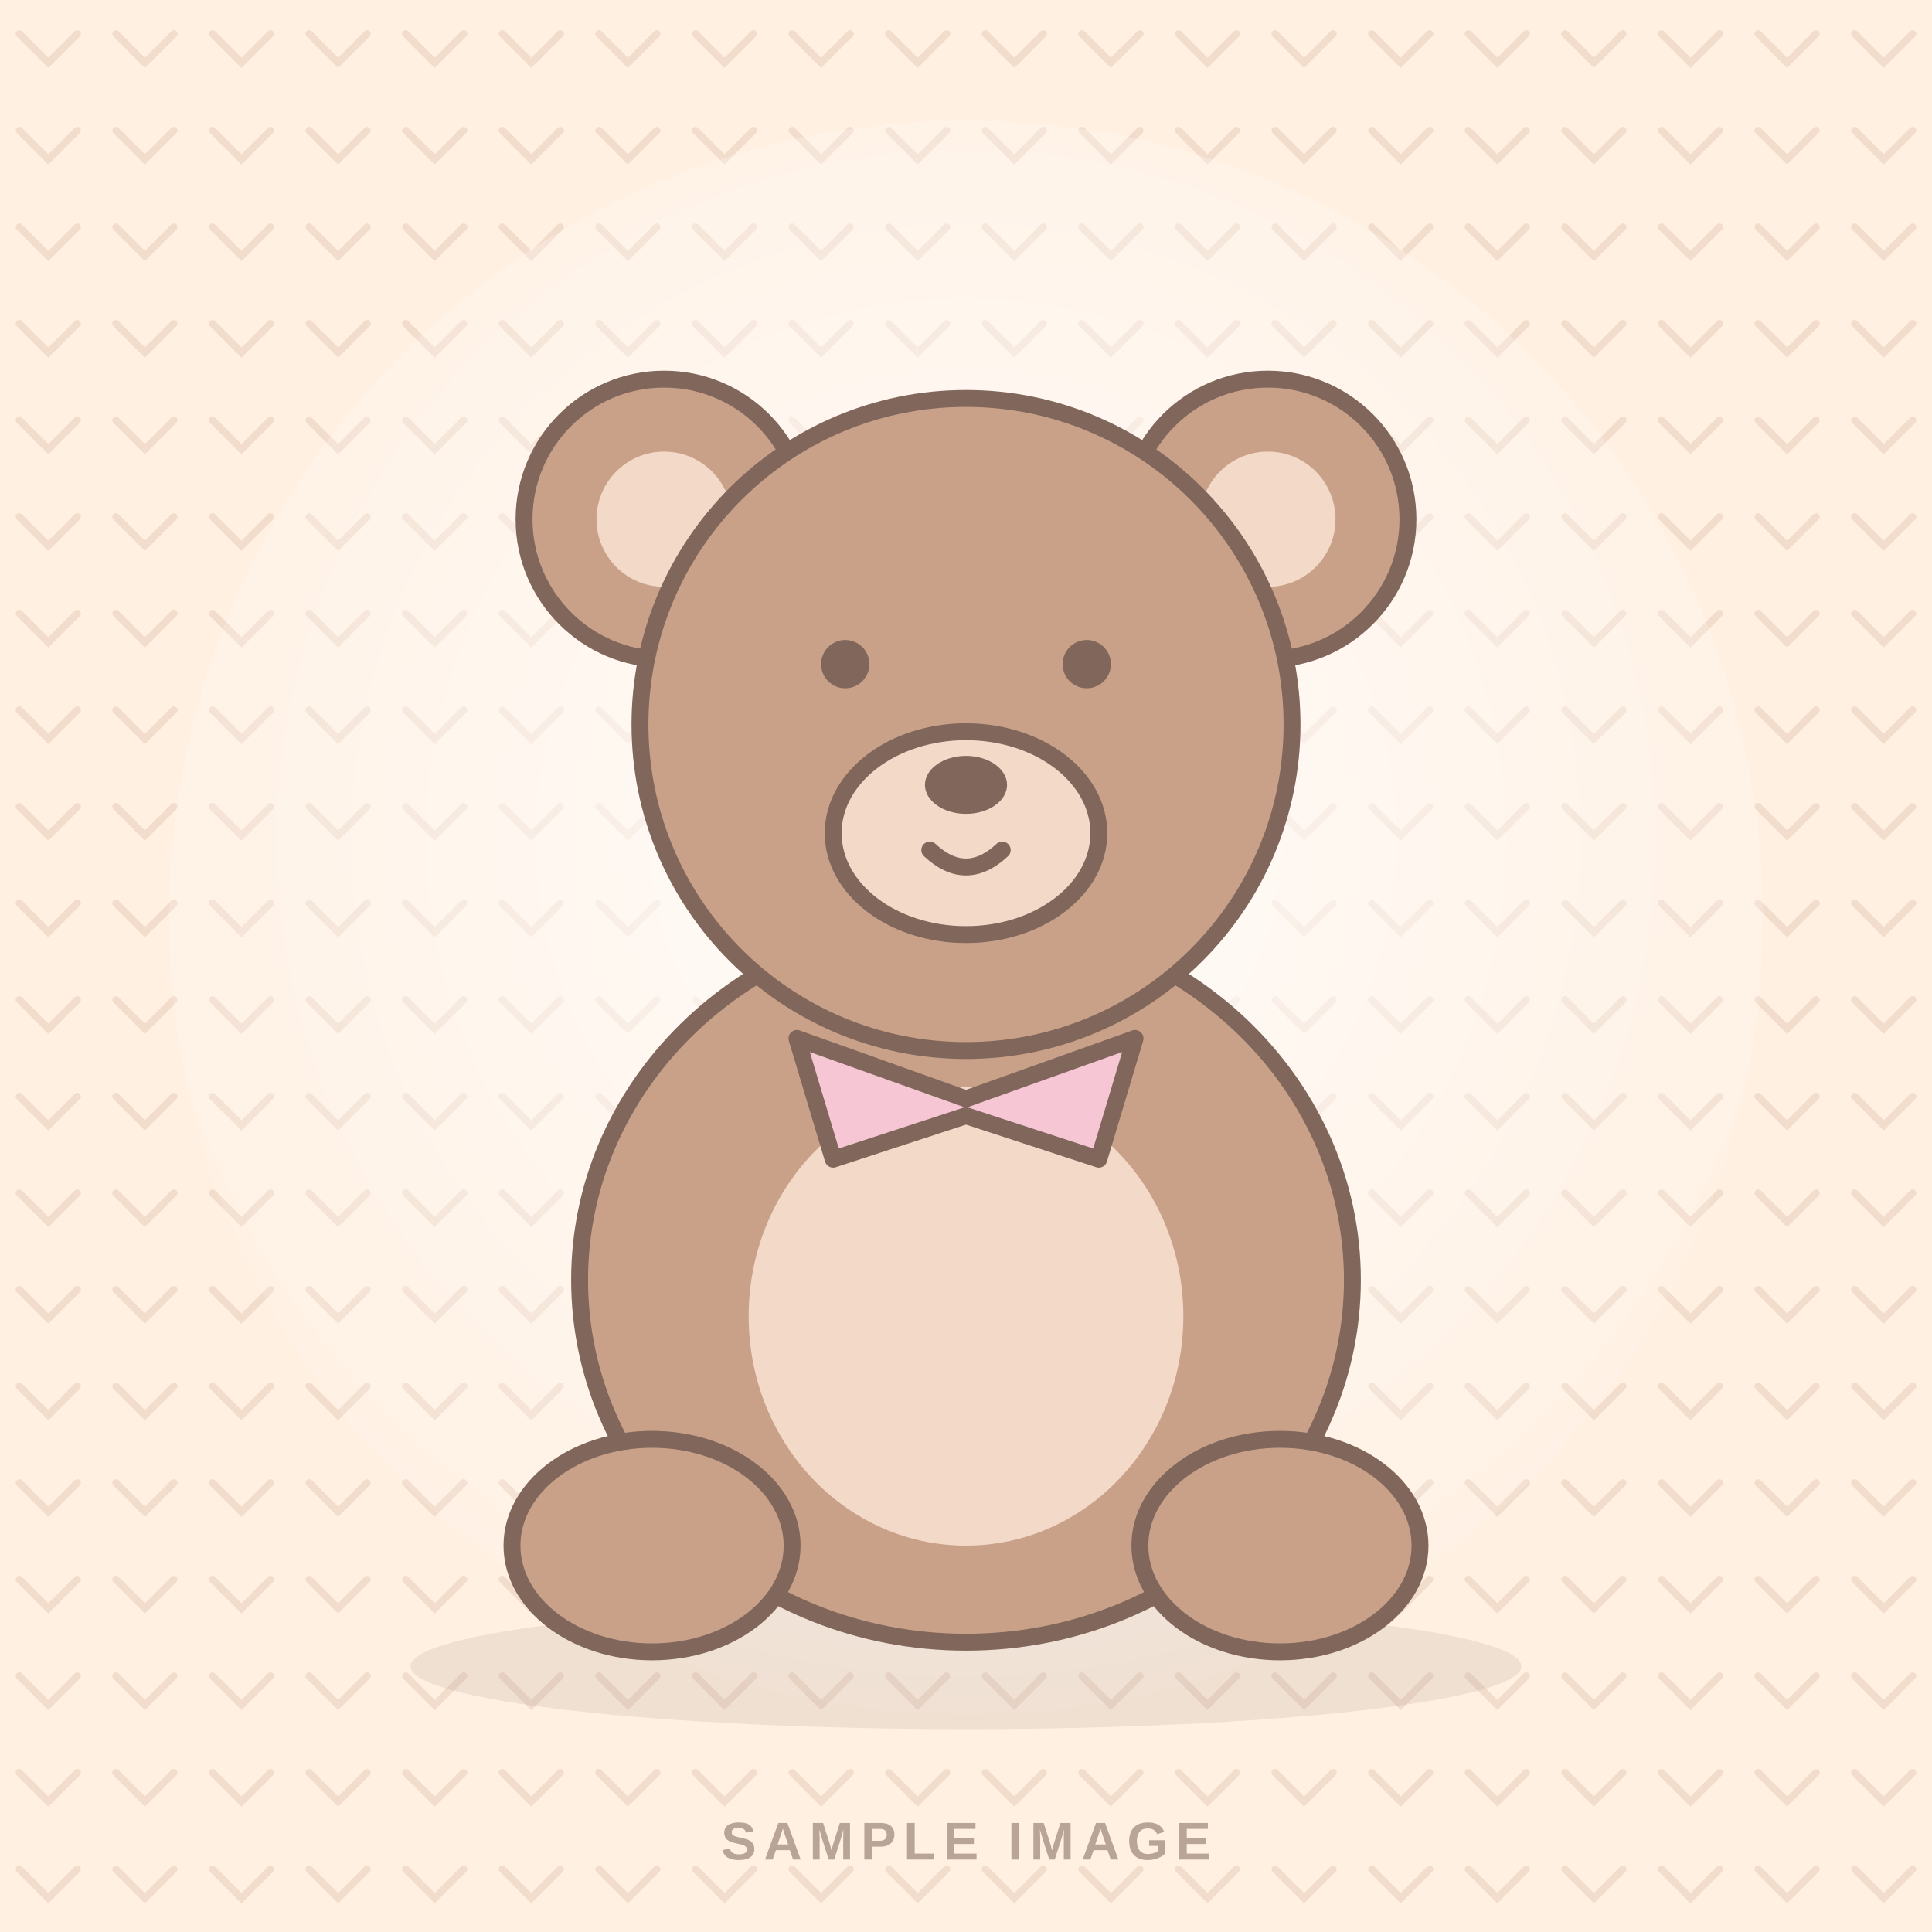
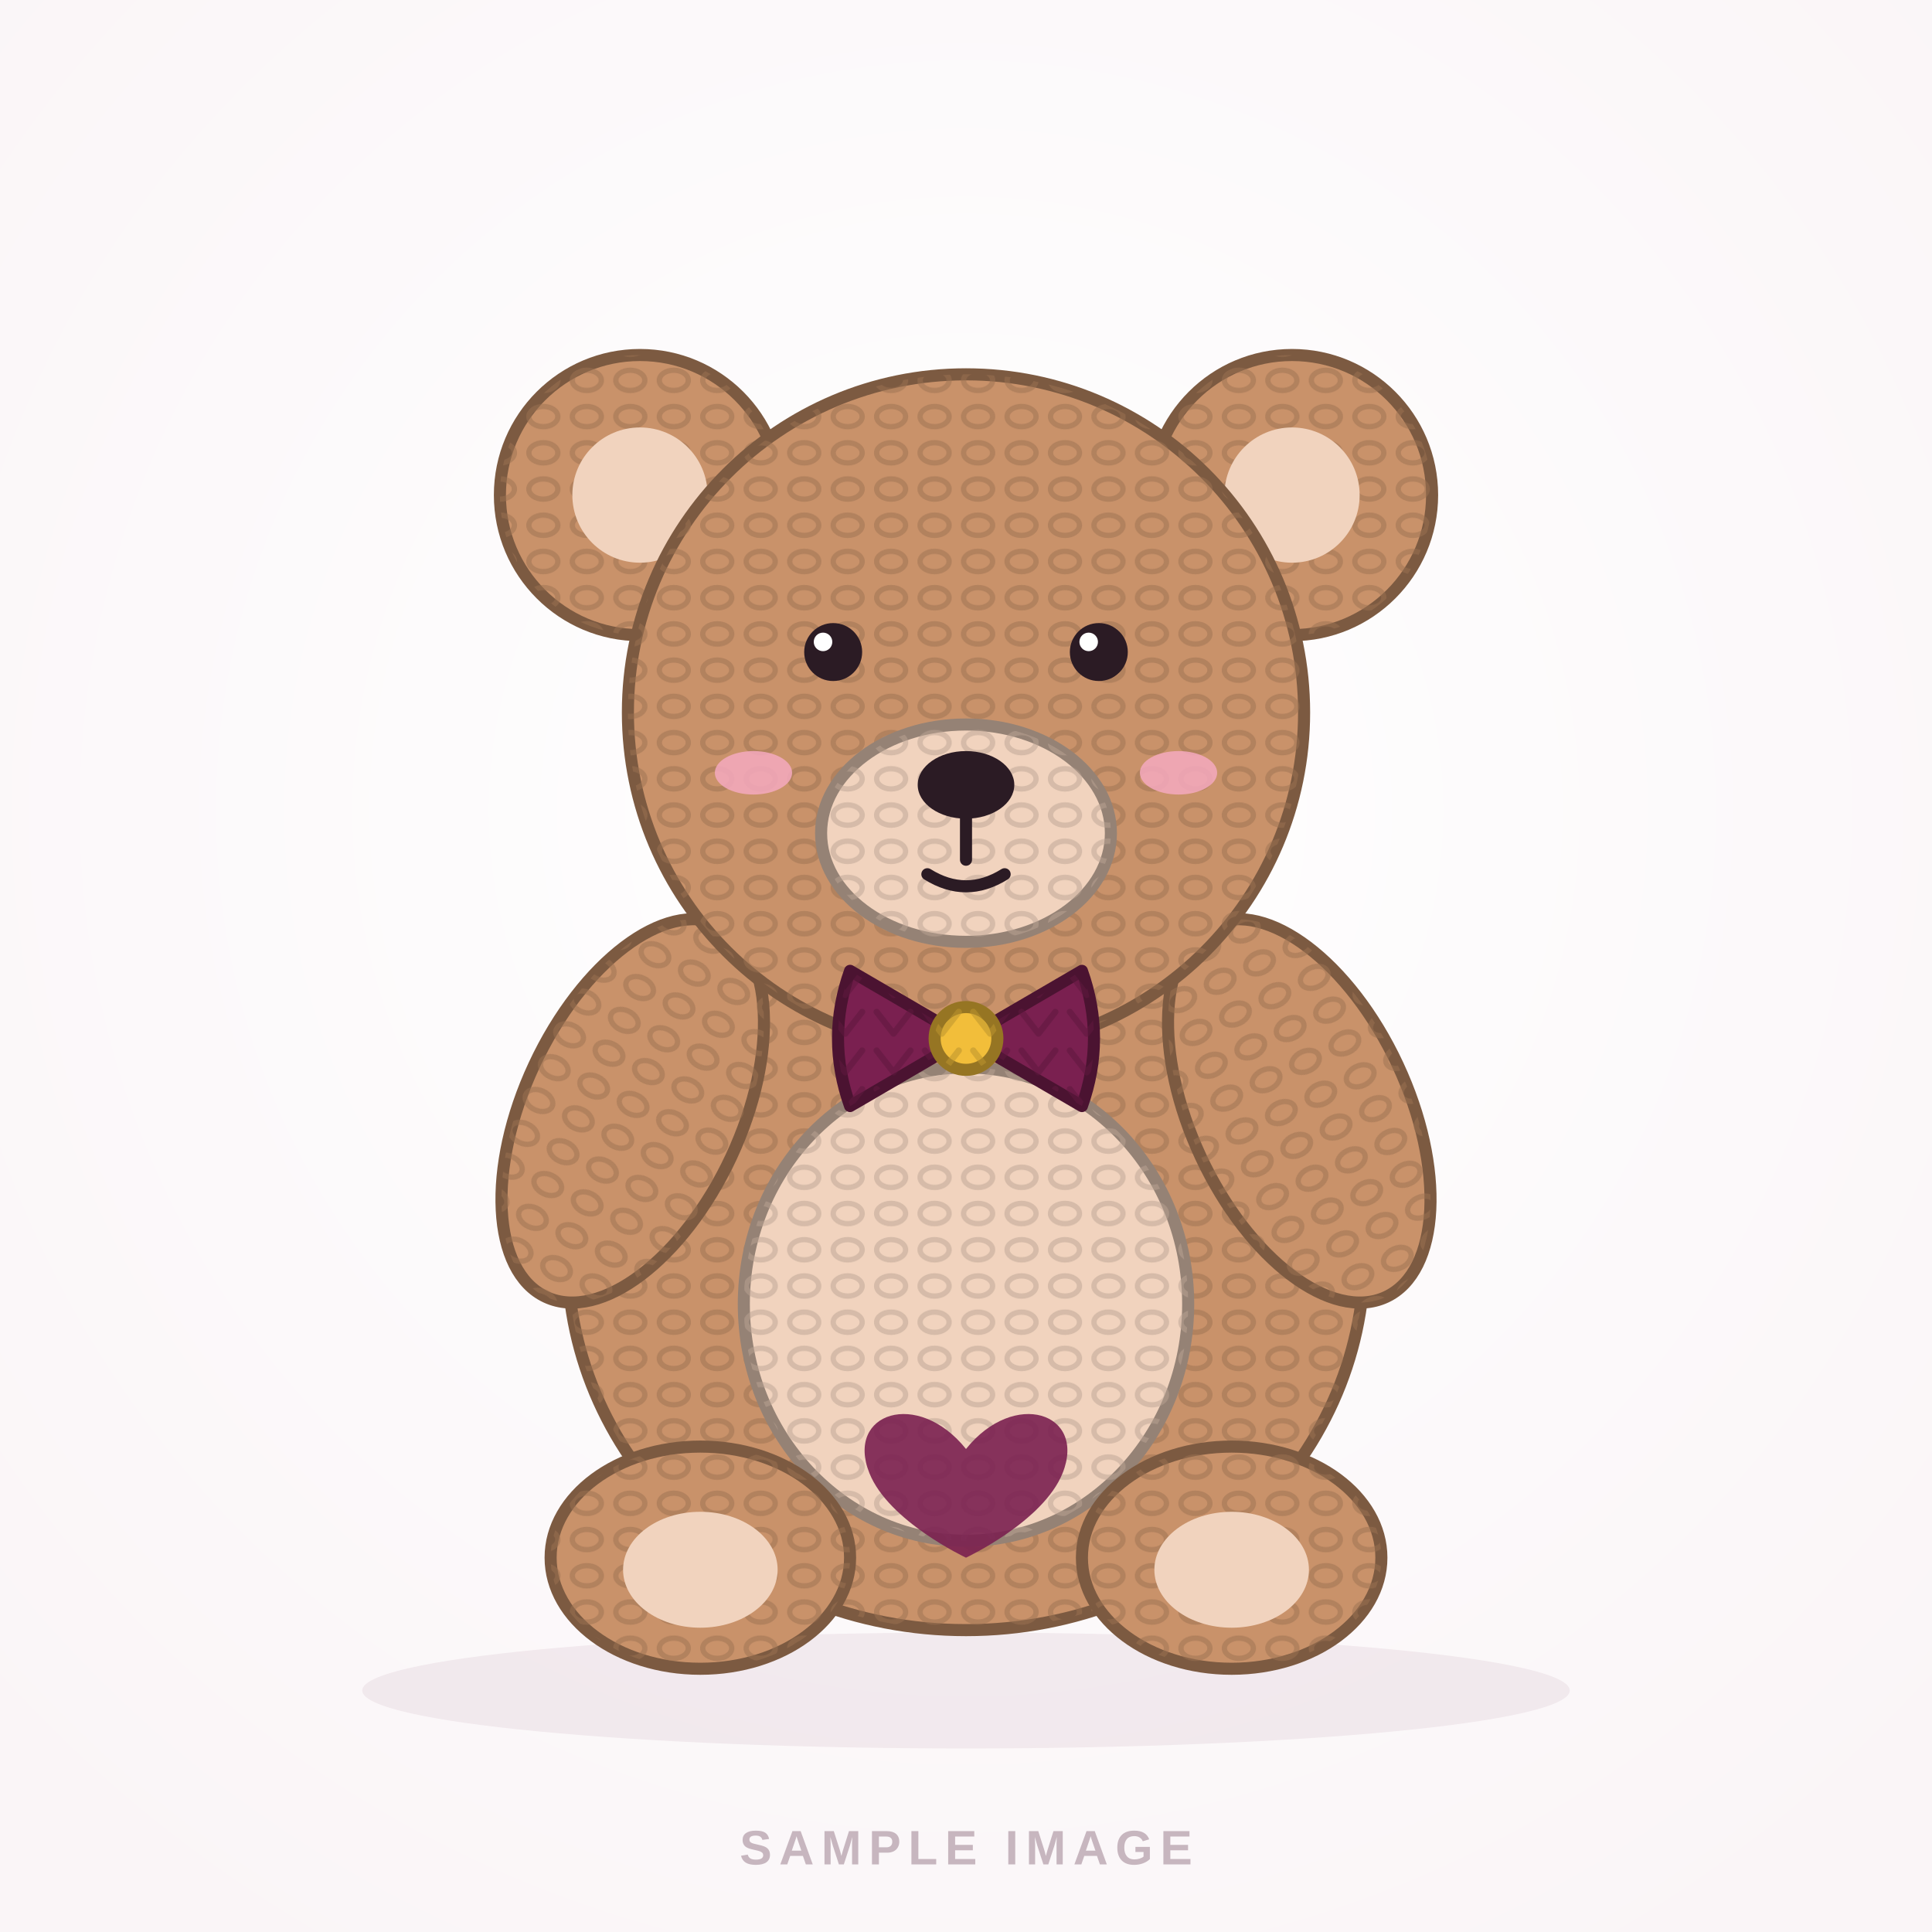
- <svg xmlns="http://www.w3.org/2000/svg" viewBox="0 0 800 800" role="img" aria-label="Wool teddy bear (placeholder illustration)">
+ <svg xmlns="http://www.w3.org/2000/svg" viewBox="0 0 800 800" role="img" aria-label="Wool teddy bear (sample illustration)">
  <defs>
-     <pattern id="k" width="40" height="40" patternUnits="userSpaceOnUse">
-       <path d="M8 14 L20 26 L32 14" fill="none" stroke="#D9B9A5" stroke-width="3" stroke-linecap="round" opacity=".35" />
+     <radialGradient id="bg" cx="50%" cy="42%" r="70%">
+       <stop offset="0" stop-color="#FFFFFF" />
+       <stop offset="1" stop-color="#FAF5F7" />
+     </radialGradient>
+     <pattern id="pcC9926A" width="18" height="15" patternUnits="userSpaceOnUse">
+       <ellipse cx="9" cy="7.5" rx="6" ry="4.2" fill="none" stroke="#9C7152" stroke-width="2.2" opacity=".5" />
    </pattern>
-     <radialGradient id="g" cx="50%" cy="45%" r="60%">
-       <stop offset="0" stop-color="#fff" stop-opacity=".85" />
-       <stop offset="1" stop-color="#fff" stop-opacity="0" />
-     </radialGradient>
+     <pattern id="pcF1D3BE" width="18" height="15" patternUnits="userSpaceOnUse">
+       <ellipse cx="9" cy="7.5" rx="6" ry="4.2" fill="none" stroke="#BBA494" stroke-width="2.2" opacity=".5" />
+     </pattern>
+     <pattern id="pv7A2050" width="20" height="16" patternUnits="userSpaceOnUse">
+       <path d="M3 3 L10 12 L17 3" fill="none" stroke="#5F183E" stroke-width="2.6" stroke-linecap="round" stroke-linejoin="round" opacity=".55" />
+     </pattern>
+     <pattern id="pvF2BE3A" width="20" height="16" patternUnits="userSpaceOnUse">
+       <path d="M3 3 L10 12 L17 3" fill="none" stroke="#BC942D" stroke-width="2.6" stroke-linecap="round" stroke-linejoin="round" opacity=".55" />
+     </pattern>
  </defs>
-   <rect width="800" height="800" fill="#FFF0E2" />
-   <rect width="800" height="800" fill="url(#k)" />
-   <circle cx="400" cy="380" r="330" fill="url(#g)" />
-   <ellipse cx="400" cy="690" rx="230" ry="26" fill="#80665B" opacity=".12" />
-   <g stroke="#80665B" stroke-width="7" stroke-linecap="round" stroke-linejoin="round">
-     <circle cx="275" cy="215" r="58" fill="#C9A189" />
-     <circle cx="525" cy="215" r="58" fill="#C9A189" />
-     <circle cx="275" cy="215" r="28" fill="#F3D9C7" stroke="none" />
-     <circle cx="525" cy="215" r="28" fill="#F3D9C7" stroke="none" />
-     <ellipse cx="400" cy="530" rx="160" ry="150" fill="#C9A189" />
-     <ellipse cx="400" cy="545" rx="90" ry="95" fill="#F3D9C7" stroke="none" />
-     <ellipse cx="270" cy="640" rx="58" ry="44" fill="#C9A189" />
-     <ellipse cx="530" cy="640" rx="58" ry="44" fill="#C9A189" />
-     <circle cx="400" cy="300" r="135" fill="#C9A189" />
-     <ellipse cx="400" cy="345" rx="55" ry="42" fill="#F3D9C7" />
-     <ellipse cx="400" cy="325" rx="17" ry="12" fill="#80665B" stroke="none" />
-     <circle cx="350" cy="275" r="10" fill="#80665B" stroke="none" />
-     <circle cx="450" cy="275" r="10" fill="#80665B" stroke="none" />
-     <path d="M385 352 Q400 366 415 352" fill="none" />
-     <path d="M330 430 L400 455 L470 430 L455 480 L400 462 L345 480 Z" fill="#F6C6D5" />
-   </g>
-   <text x="400" y="770" text-anchor="middle" font-family="Nunito,Arial,sans-serif" font-size="22" font-weight="700" fill="#80665B" opacity=".55" stroke="none" letter-spacing="3">SAMPLE IMAGE</text>
+   <rect width="800" height="800" fill="url(#bg)" />
+   <ellipse cx="400" cy="700" rx="250" ry="24" fill="#6D1A46" opacity=".07" />
+   <circle cx="265" cy="205" r="58" fill="#C9926A" stroke="#7C5A41" stroke-width="5" stroke-linejoin="round" />
+   <circle cx="265" cy="205" r="58" fill="url(#pcC9926A)" />
+   <circle cx="535" cy="205" r="58" fill="#C9926A" stroke="#7C5A41" stroke-width="5" stroke-linejoin="round" />
+   <circle cx="535" cy="205" r="58" fill="url(#pcC9926A)" />
+   <circle cx="265" cy="205" r="28" fill="#F1D3BE" />
+   <circle cx="535" cy="205" r="28" fill="#F1D3BE" />
+   <ellipse cx="400" cy="520" rx="165" ry="155" fill="#C9926A" stroke="#7C5A41" stroke-width="5" stroke-linejoin="round" />
+   <ellipse cx="400" cy="520" rx="165" ry="155" fill="url(#pcC9926A)" />
+   <ellipse cx="400" cy="540" rx="92" ry="98" fill="#F1D3BE" stroke="#958275" stroke-width="5" stroke-linejoin="round" />
+   <ellipse cx="400" cy="540" rx="92" ry="98" fill="url(#pcF1D3BE)" />
+   <ellipse cx="262" cy="460" rx="45" ry="85" transform="rotate(25 262 460)" fill="#C9926A" stroke="#7C5A41" stroke-width="5" stroke-linejoin="round" />
+   <ellipse cx="262" cy="460" rx="45" ry="85" transform="rotate(25 262 460)" fill="url(#pcC9926A)" />
+   <ellipse cx="538" cy="460" rx="45" ry="85" transform="rotate(-25 538 460)" fill="#C9926A" stroke="#7C5A41" stroke-width="5" stroke-linejoin="round" />
+   <ellipse cx="538" cy="460" rx="45" ry="85" transform="rotate(-25 538 460)" fill="url(#pcC9926A)" />
+   <ellipse cx="290" cy="645" rx="62" ry="46" fill="#C9926A" stroke="#7C5A41" stroke-width="5" stroke-linejoin="round" />
+   <ellipse cx="290" cy="645" rx="62" ry="46" fill="url(#pcC9926A)" />
+   <ellipse cx="510" cy="645" rx="62" ry="46" fill="#C9926A" stroke="#7C5A41" stroke-width="5" stroke-linejoin="round" />
+   <ellipse cx="510" cy="645" rx="62" ry="46" fill="url(#pcC9926A)" />
+   <ellipse cx="290" cy="650" rx="32" ry="24" fill="#F1D3BE" />
+   <ellipse cx="510" cy="650" rx="32" ry="24" fill="#F1D3BE" />
+   <circle cx="400" cy="295" r="140" fill="#C9926A" stroke="#7C5A41" stroke-width="5" stroke-linejoin="round" />
+   <circle cx="400" cy="295" r="140" fill="url(#pcC9926A)" />
+   <ellipse cx="400" cy="345" rx="60" ry="45" fill="#F1D3BE" stroke="#958275" stroke-width="5" stroke-linejoin="round" />
+   <ellipse cx="400" cy="345" rx="60" ry="45" fill="url(#pcF1D3BE)" />
+   <ellipse cx="400" cy="325" rx="20" ry="14" fill="#2B1B24" />
+   <path d="M400 339 L400 356 M384 362 Q400 372 416 362" fill="none" stroke="#2B1B24" stroke-width="5" stroke-linecap="round" />
+   <circle cx="345" cy="270" r="12" fill="#2B1B24" />
+   <circle cx="340.8" cy="265.8" r="3.84" fill="#fff" />
+   <circle cx="455" cy="270" r="12" fill="#2B1B24" />
+   <circle cx="450.8" cy="265.8" r="3.84" fill="#fff" />
+   <ellipse cx="312" cy="320" rx="16" ry="9" fill="#F4A9BE" opacity=".85" />
+   <ellipse cx="488" cy="320" rx="16" ry="9" fill="#F4A9BE" opacity=".85" />
+   <path d="M400 430 L352 402 Q342 430 352 458 Z" fill="#7A2050" stroke="#4B1331" stroke-width="5" stroke-linejoin="round" />
+   <path d="M400 430 L352 402 Q342 430 352 458 Z" fill="url(#pv7A2050)" />
+   <path d="M400 430 L448 402 Q458 430 448 458 Z" fill="#7A2050" stroke="#4B1331" stroke-width="5" stroke-linejoin="round" />
+   <path d="M400 430 L448 402 Q458 430 448 458 Z" fill="url(#pv7A2050)" />
+   <circle cx="400" cy="430" r="13" fill="#F2BE3A" stroke="#967523" stroke-width="5" stroke-linejoin="round" />
+   <circle cx="400" cy="430" r="13" fill="url(#pvF2BE3A)" />
+   <path d="M400 600 C380 575 350 585 360 610 C368 630 400 645 400 645 C400 645 432 630 440 610 C450 585 420 575 400 600Z" fill="#7A2050" opacity=".9" />
+   <text x="400" y="772" text-anchor="middle" font-family="Nunito,Arial,sans-serif" font-size="20" font-weight="700" fill="#C7B6BF" letter-spacing="3">SAMPLE IMAGE</text>
</svg>
